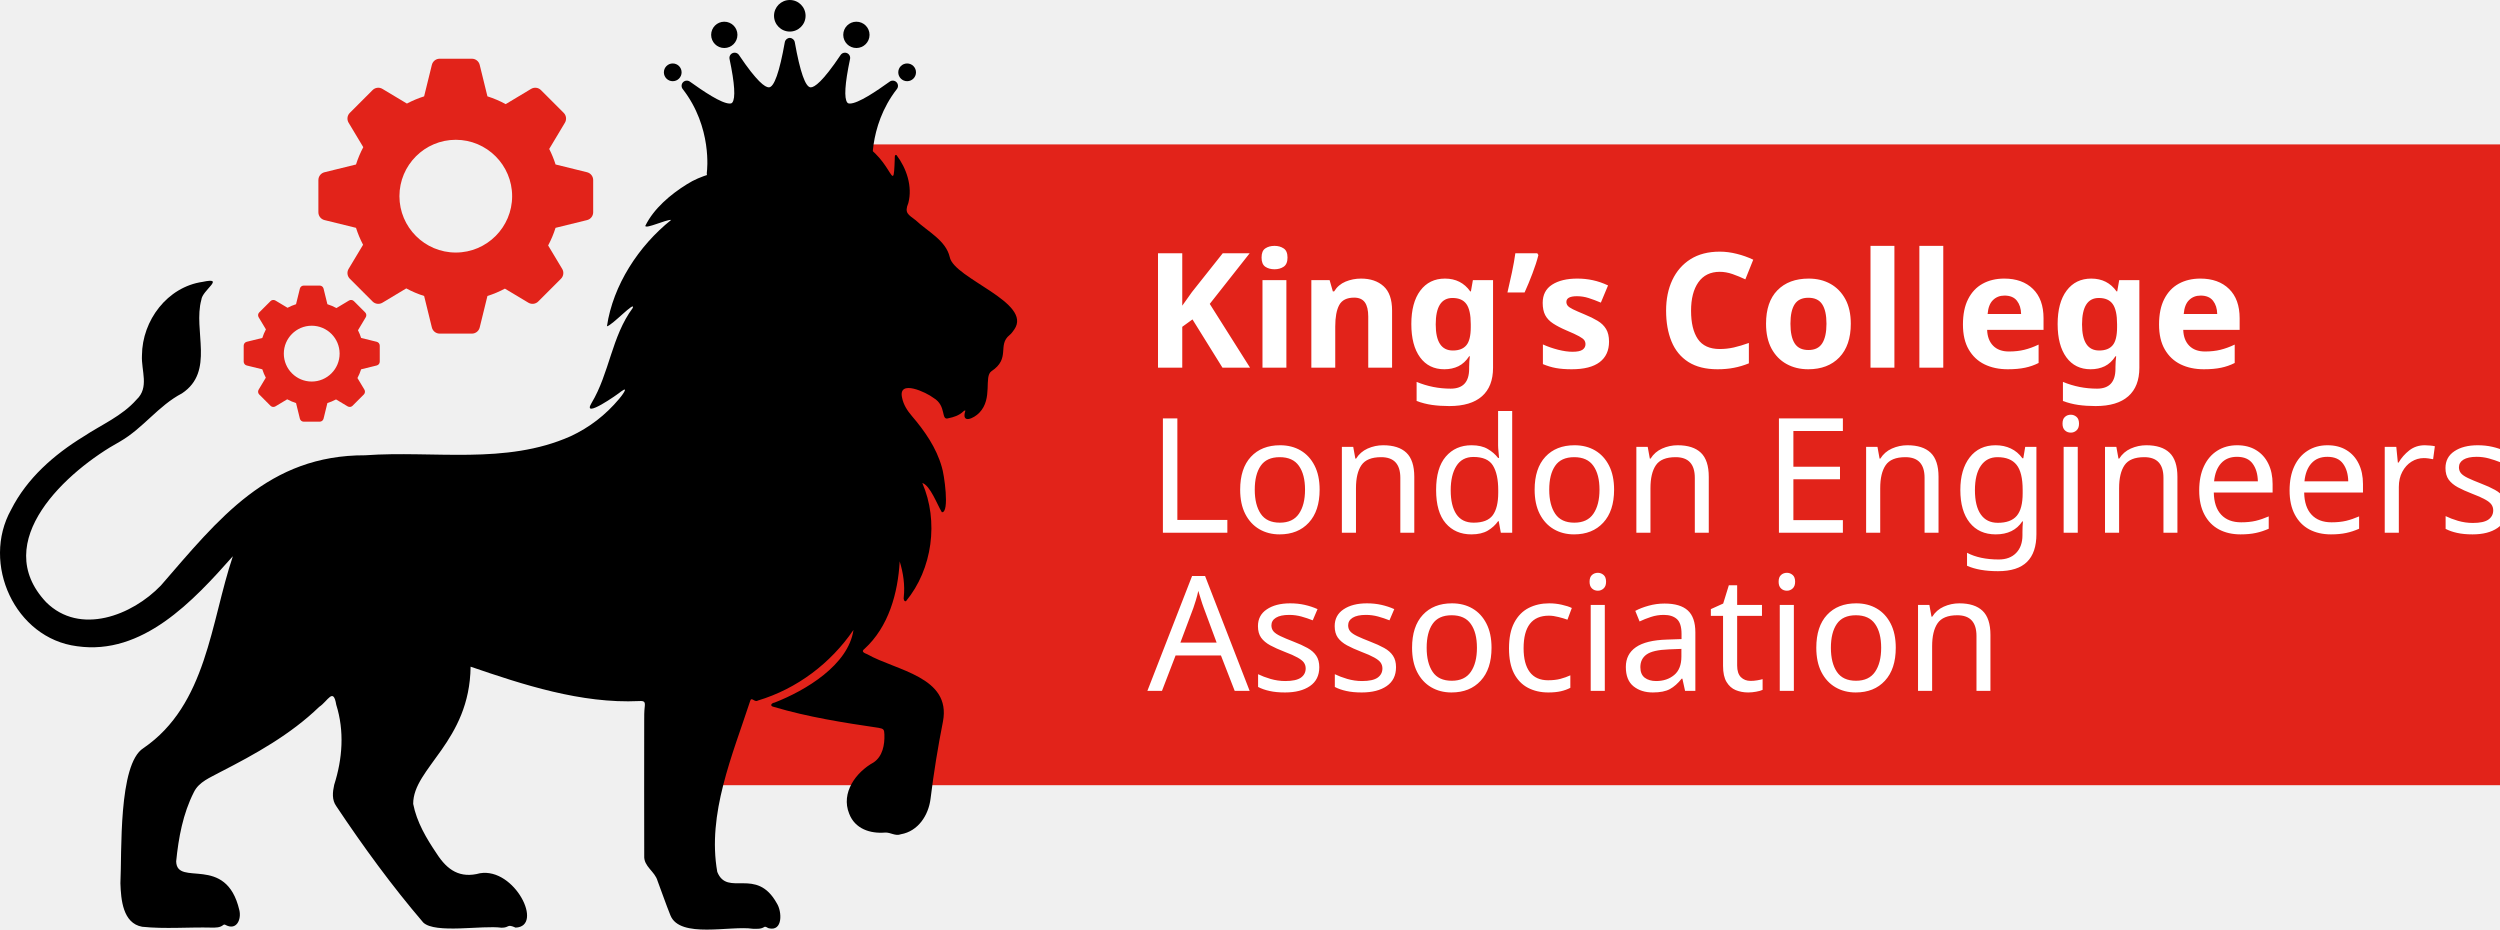
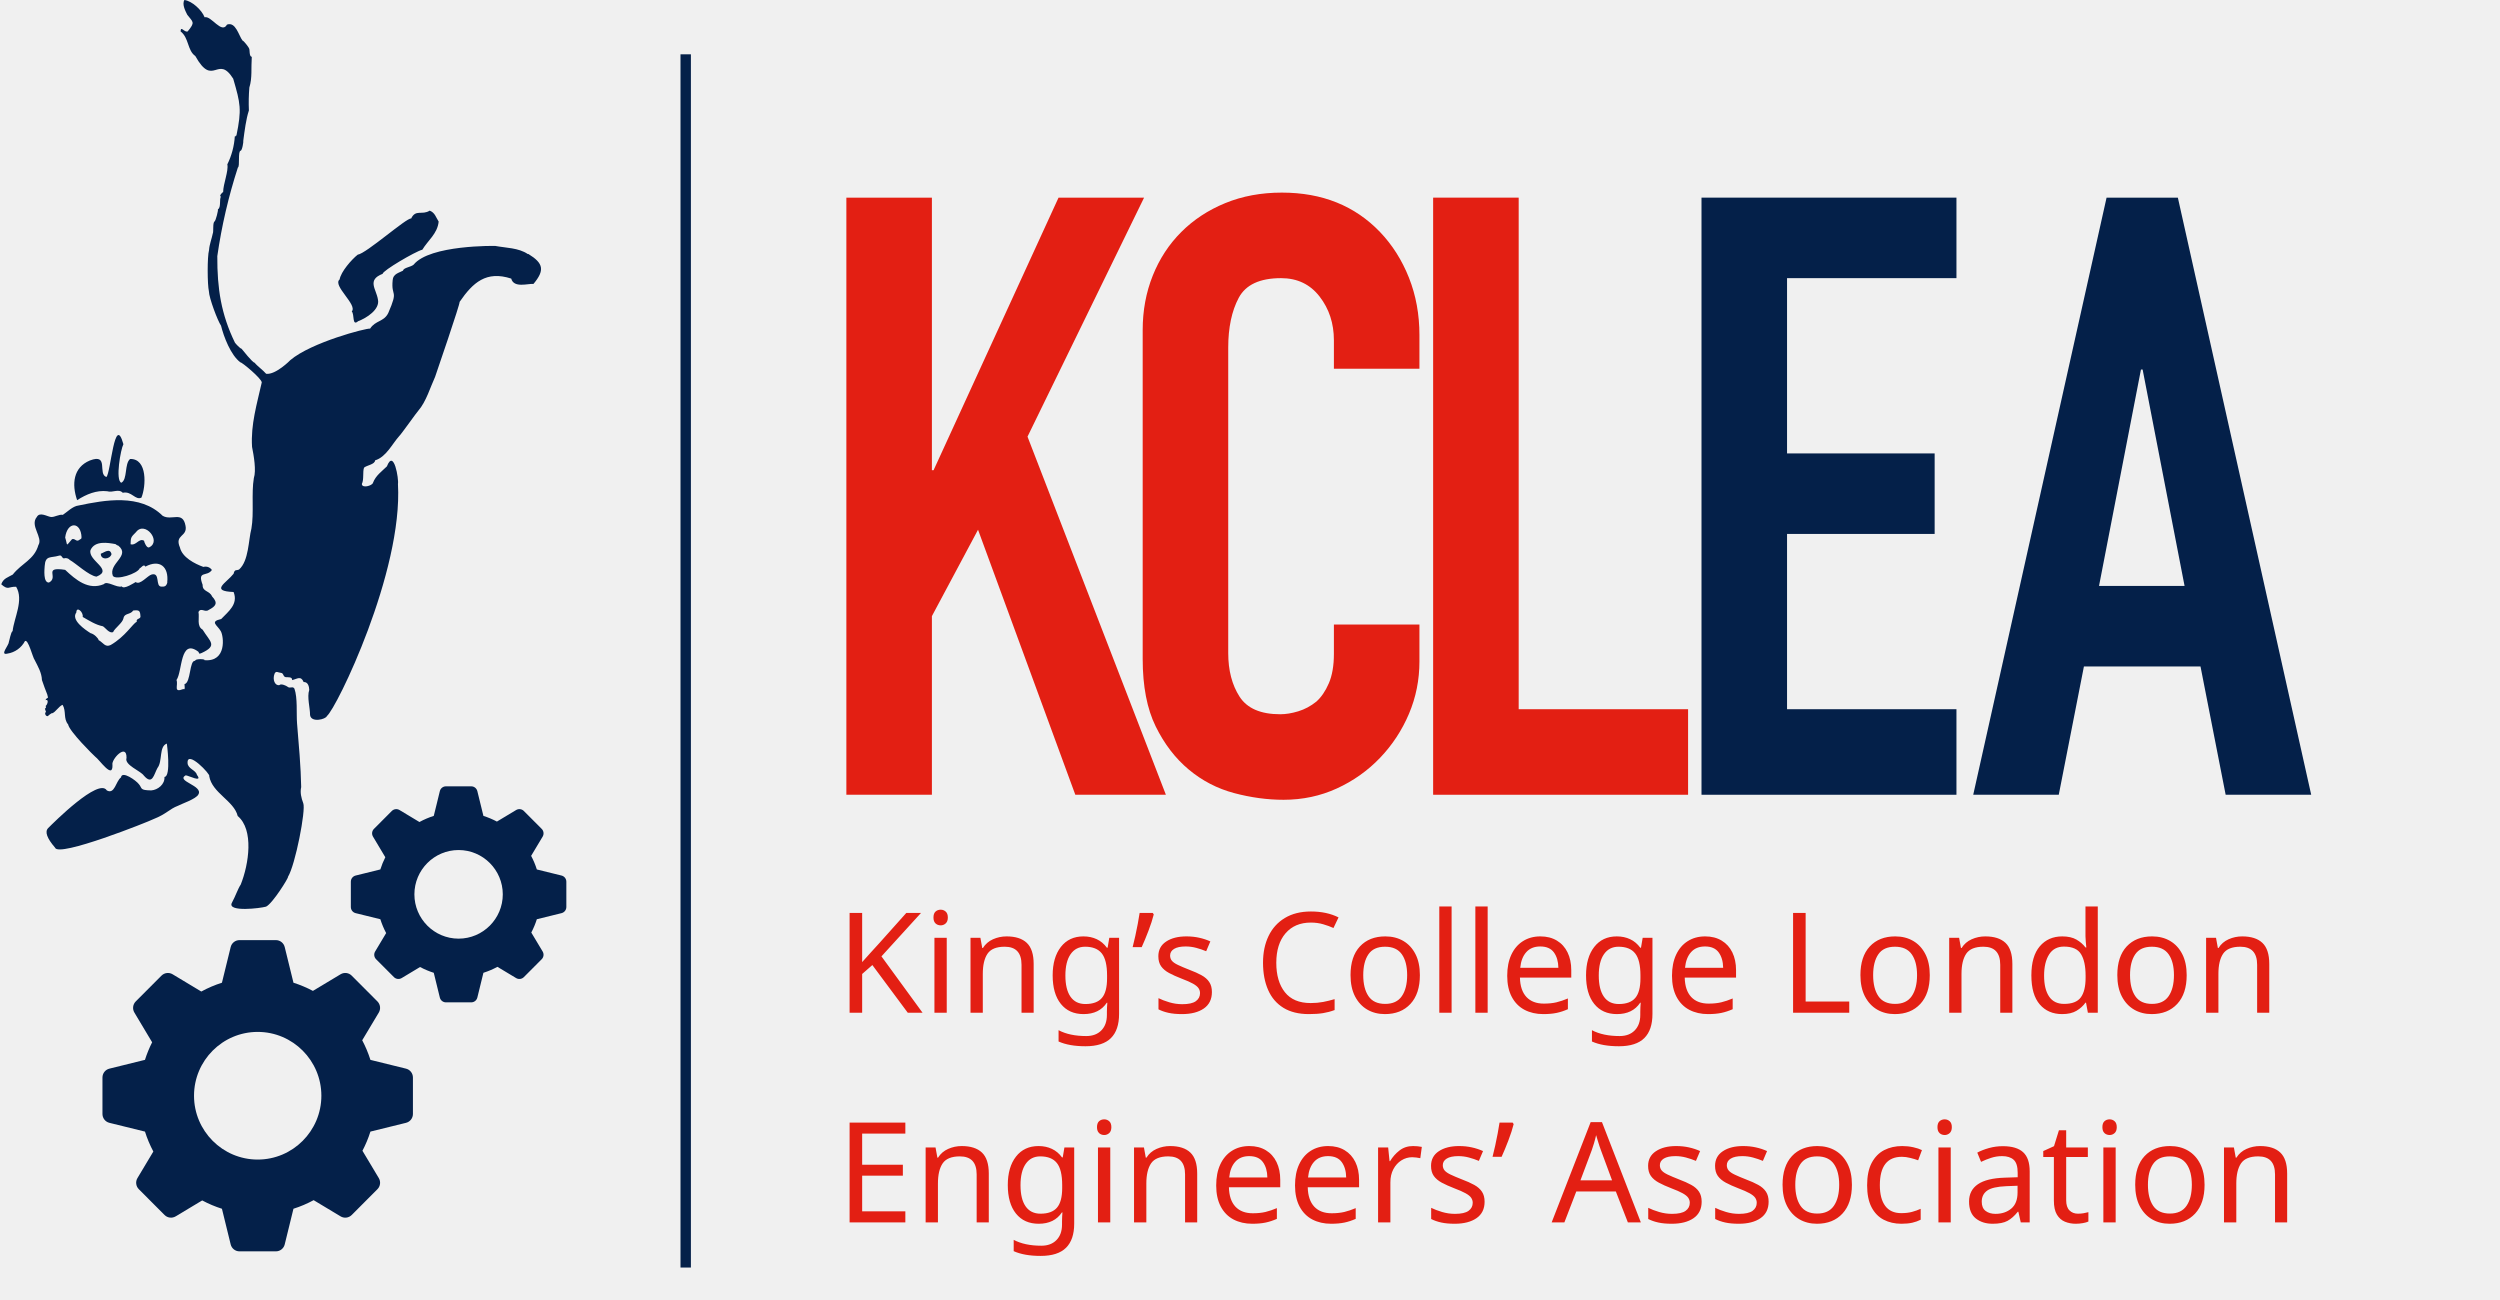
- <svg xmlns="http://www.w3.org/2000/svg" width="554px" height="206px" viewBox="0 0 554 206" version="1.1">
+ <svg xmlns="http://www.w3.org/2000/svg" width="927px" height="482px" viewBox="0 0 927 482" version="1.1">
  <g id="Page-1" stroke="none" stroke-width="1" fill="none" fill-rule="evenodd">
-     <g id="kclea---concept-4-copy" transform="translate(-161, -437)">
-       <g id="kclea-logo-primary" transform="translate(161, 437)">
-         <g id="Group" transform="translate(236, 32)">
-           <rect id="Rectangle" fill="#E2231A" x="-78" y="0" width="396" height="142" />
-           <text id="King’s-College-Londo" font-family="Urbanist-Black, Urbanist" font-size="35.504" font-weight="800" line-spacing="35.03" fill="#FFFFFF">
-             <tspan x="17.426" y="49.469">King’s College</tspan>
-             <tspan x="246.392" y="51.031" font-family="Urbanist-Medium, Urbanist" font-weight="400"> </tspan>
-             <tspan x="18.26" y="86.061" font-family="Urbanist-Medium, Urbanist" font-weight="400">London Engineers’</tspan>
-             <tspan x="18.26" y="121.091" font-family="Urbanist-Medium, Urbanist" font-weight="400">Association</tspan>
-           </text>
-         </g>
-         <g id="Group" transform="translate(0, 0)">
-           <g transform="translate(112.6993, 103) scale(-1, 1) translate(-112.6993, -103)">
-             <g id="fi_484613" transform="translate(141.2464, 63.2835)" fill="#E2231A">
-               <path d="M29.482,12.457 L26.024,11.606 C25.816,10.951 25.548,10.315 25.226,9.706 C25.745,8.841 26.836,7.021 26.836,7.021 C27.045,6.674 26.99,6.228 26.703,5.942 L24.205,3.443 C23.919,3.155 23.474,3.1 23.126,3.31 L20.438,4.921 C19.833,4.601 19.201,4.336 18.55,4.13 L17.699,0.67 C17.601,0.276 17.248,0 16.842,0 L13.309,0 C12.904,0 12.55,0.276 12.452,0.67 C12.452,0.67 11.863,3.084 11.603,4.129 C10.908,4.349 10.237,4.634 9.598,4.983 L6.811,3.31 C6.462,3.103 6.019,3.156 5.732,3.443 L3.233,5.942 C2.947,6.228 2.892,6.674 3.101,7.021 L4.824,9.901 C4.546,10.449 4.313,11.02 4.128,11.604 L0.669,12.457 C0.276,12.556 0,12.909 0,13.314 L0,16.849 C0,17.255 0.276,17.608 0.669,17.706 L4.129,18.557 C4.338,19.222 4.611,19.869 4.941,20.489 L3.399,23.061 C3.19,23.408 3.246,23.854 3.532,24.14 L6.03,26.639 C6.316,26.925 6.761,26.979 7.109,26.772 C7.109,26.772 8.839,25.735 9.686,25.228 C10.299,25.555 10.941,25.825 11.603,26.034 L12.452,29.493 C12.55,29.887 12.904,30.163 13.309,30.163 L16.842,30.163 C17.248,30.163 17.601,29.887 17.699,29.493 L18.549,26.034 C19.229,25.819 19.885,25.54 20.509,25.202 C21.379,25.724 23.126,26.772 23.126,26.772 C23.473,26.98 23.919,26.927 24.205,26.639 L26.703,24.14 C26.99,23.854 27.045,23.408 26.836,23.061 L25.248,20.414 C25.561,19.819 25.821,19.197 26.023,18.557 L29.482,17.706 C29.875,17.608 30.151,17.255 30.151,16.849 L30.151,13.314 C30.151,12.909 29.875,12.556 29.482,12.457 Z M15.076,21.267 C11.667,21.267 8.892,18.492 8.892,15.082 C8.892,11.671 11.667,8.896 15.076,8.896 C18.485,8.896 21.259,11.671 21.259,15.082 C21.259,18.492 18.485,21.267 15.076,21.267 Z" id="Shape" fill-rule="nonzero" />
+     <g id="kclea---concept-6-copy-2" transform="translate(-496, -245)">
+       <g id="Group" transform="translate(806, 245)">
+         <g>
+           <g transform="translate(-309.537, -0)" fill="#042049" fill-rule="nonzero">
+             <g id="logo-kcla-blue-bg">
+               <path d="M51.99,184.483 C53.683,180.347 54.286,170.033 47.786,170.187 C45.634,171.903 46.886,177.854 44.509,179.001 C42.249,178.098 44.284,166.565 45.292,164.705 C42.024,152.901 40.575,175.542 38.99,176.87 C35.641,175.804 40.098,167.974 32.842,170.756 C26.711,173.321 26.072,179.489 28.133,185.459 C31.59,183.246 35.335,181.693 39.296,182.153 C41.331,182.813 43.483,181.079 45.067,182.722 C48.299,181.973 49.721,185.612 51.963,184.529 M156.141,92.589 C158.158,89.194 161.777,86.62 162.191,82.158 C161.201,80.659 160.85,78.862 158.869,78.103 C156.042,79.909 153.666,77.489 151.991,81.029 C150.425,80.587 135.336,94.025 132.176,94.432 C129.899,96.238 125.947,100.754 125.47,103.617 C122.697,105.866 132.23,113.054 129.971,115.493 C131.033,116.532 130.016,121.119 132.321,119.105 C135.363,117.986 140.495,114.761 139.676,111.059 C139.072,107.193 135.48,103.833 141.413,101.539 C141.413,100.356 153.495,93.276 156.123,92.589 M40.89,205.481 C40.314,203.025 38.189,204.903 36.92,205.31 C36.812,207.676 40.278,207.559 40.89,205.481 M61.596,215.985 C61.155,217.439 60.624,217.556 59.354,217.52 C57.05,217.439 59.039,212.246 55.834,213.004 C54.232,213.393 51.468,217.123 49.848,215.822 C49.442,216.012 45.454,218.73 44.689,217.439 C42.888,218.089 39.161,215.181 38.045,216.599 C32.364,219.001 27.647,215.027 23.695,211.298 C15.25,210.015 21.489,214.007 17.708,216.003 C15.494,216.156 16.025,211.081 16.106,209.862 C16.367,205.825 18.338,206.972 21.39,206.041 C22.534,205.689 22.29,206.755 23.191,207.062 C23.994,206.769 24.894,207.007 25.45,207.658 C27.602,208.832 32.517,213.483 35.308,213.817 C41.853,211.243 32.004,207.92 33.103,203.964 C34.723,200.352 39.585,201.255 42.348,201.751 C42.735,201.959 42.924,202.284 43.357,202.284 C48.164,206.123 39.63,208.913 41.376,213.51 C42.474,215.316 50.631,212.706 51.369,210.692 C51.774,210.692 52.881,208.886 53.44,210.105 C58.724,207.27 62.199,210.105 61.542,215.949 M54.844,202.98 C53.944,203.305 53.043,201.173 52.944,200.496 C51.027,199.421 50.064,202.42 47.957,201.806 C48.038,199.385 47.957,199.277 49.983,197.29 C53.26,192.982 59.579,200.758 54.844,202.953 M28.898,200.243 C27.71,201.02 27.53,199.593 26.252,199.918 C23.767,202.7 24.739,202.546 23.704,199.322 C24.451,193.298 29.574,193.262 29.781,199.322 C29.132,200.09 30.762,199.06 28.88,200.225 M27.836,227.157 C27.836,224.601 30.537,226.922 30.204,228.764 C32.725,230.2 34.984,231.681 37.685,232.223 C38.585,232.693 40.053,235.023 41.475,234.373 C42.132,232.855 44.977,231.004 45.328,229.243 C45.661,227.256 47.858,228.015 48.929,226.38 C51.288,226.1 51.504,226.497 51.63,228.71 C51.486,229.613 49.911,229.315 50.262,230.516 C48.74,231.266 45.983,236.043 40.593,239.159 C38.522,240.189 37.811,238.256 36.092,237.353 C36.092,236.775 34.435,235.041 33.13,234.788 C31.032,233.46 25.756,229.884 27.845,227.093 M195.222,94.188 C191.846,91.876 187.074,91.93 183.158,91.19 C183.158,91.19 158.884,90.714 152.892,98.153 C151.83,99.056 149.173,99.236 148.975,100.356 C147.553,101.142 145.275,101.539 145.14,103.861 C144.492,110.435 147.445,107.003 143.511,116.053 C141.908,119.376 138.748,118.762 136.777,121.851 C135.444,121.607 114.945,126.945 107.185,133.538 C107.268,133.491 101.793,139.056 98.228,138.604 C97.039,137.204 94.852,135.687 93.96,134.495 C93.195,134.495 89.468,129.735 89.099,129.302 C88.622,129.302 86.866,127.396 86.659,127.071 C81.546,116.568 80.06,107.058 80.114,94.974 C81.713,83.826 84.264,72.836 87.74,62.127 C88.577,61.729 87.659,56.256 88.739,55.886 C89.342,55.886 89.873,52.499 89.756,52.102 C90.224,48.607 90.773,44.091 91.827,40.966 C91.705,38.127 91.762,35.282 91.998,32.45 C93.123,28.837 92.601,25.405 92.898,21.052 C91.845,21.052 92.232,18.261 91.89,17.954 C92.007,17.9 90.089,15.245 89.459,15.028 C88.064,13.222 86.947,7.939 83.706,9.122 C81.735,12.797 77.837,5.663 75.406,6.412 C74.326,3.613 70.635,0.343 67.916,0 C66.907,1.653 68.402,4.299 68.987,5.491 C71.103,8.246 72.021,8.155 69.131,11.65 C67.916,12.147 66.547,9.393 66.502,11.65 C69.644,14.053 68.978,18.722 71.958,20.772 C78.593,32.712 80.195,19.959 86.011,29.18 C88.712,38.483 89.198,40.524 87.199,50.296 C86.902,50.097 86.911,50.883 86.605,50.53 C86.379,54.155 85.437,57.698 83.832,60.953 C84.355,63.337 82.266,68.322 82.284,71.212 C81.987,71.266 80.546,72.82 81.51,72.937 C80.754,73.578 81.618,77.037 80.33,77.597 C80.555,77.85 79.529,81.887 79.097,82.113 C78.314,82.592 78.818,85.978 78.422,86.629 C78.125,88.236 77.152,90.792 77.062,92.662 C76.342,95.19 76.432,105.649 76.999,108.015 C77.044,110.472 80.267,119.015 81.501,120.776 C82.464,124.741 85.102,131.758 88.703,134.377 C89.189,134.242 96.535,140.347 96.598,141.801 C94.798,149.839 92.475,157.426 92.997,165.716 C93.663,169.011 94.591,174.504 93.663,177.267 C92.7,183.047 93.771,190.209 92.763,195.989 C91.638,200.279 91.809,207.965 88.19,211.171 C87.172,211.659 86.56,210.945 86.155,212.743 C83.454,216.174 77.26,219.164 86.155,219.516 C87.956,224.032 84.211,226.741 81.555,229.532 C77.125,230.516 80.141,231.781 81.411,234.047 C82.488,235.888 83.706,245.514 75.361,244.795 C75.739,244.271 71.706,244.226 71.922,245.03 C69.68,244.704 70.382,253.158 67.943,253.682 C67.889,253.853 68.366,256.093 67.538,255.488 C63.622,257.032 65.737,254.124 64.981,252.146 C67.232,249.031 66.178,236.486 73.083,241.661 C73.722,242.672 73.155,242.474 74.317,242.131 C80.321,239.322 77.468,238.039 74.668,233.479 C72.363,232.151 73.569,229.053 73.128,226.922 C74.101,225.115 75.514,227.247 76.918,226.163 C79.538,224.79 80.519,223.661 78.161,221.142 C77.26,218.974 74.56,219.462 74.677,216.861 C72.588,211.379 76.297,214.025 78.107,211.352 C77.415,210.331 76.147,209.871 74.965,210.214 C71.796,209.067 67.097,206.701 66.25,202.989 C64.162,198.148 69.149,199.15 68.33,194.96 C67.286,189.297 63.198,193.244 59.849,191.257 C51.504,183.011 38.504,185.387 28.646,187.446 C26.54,187.644 24.235,190.02 22.84,190.905 C21.417,190.634 19.815,191.808 18.464,191.699 C17.114,191.591 14.269,189.64 13.189,191.699 C10.488,194.897 15.602,199.277 13.765,202.149 C12.217,207.568 7.616,208.796 4.267,213.05 C2.467,214.106 0.774,214.431 0,216.662 C2.647,218.983 2.593,217.475 5.519,217.565 C8.453,222.478 4.735,229.089 4.213,234.02 C3.565,234.282 3.016,237.633 2.791,238.139 C2.863,239.177 -0.693,243.097 2.26,242.365 C5.046,241.944 7.468,240.221 8.787,237.723 C10.002,236.82 11.667,243.847 12.388,244.714 C13.639,247.188 14.989,249.455 15.088,252.155 C15.782,254.251 16.313,255.596 17.06,257.511 C17.645,259.561 17.123,258.161 16.394,259.615 C17.825,259.109 17.078,261.422 16.511,261.701 C16.511,263.056 16.799,262.162 16.151,262.776 C16.151,262.55 16.574,264.104 16.628,264.023 C15.944,264.113 16.313,265.829 17.402,265.513 C16.97,265.63 19.059,264.05 18.86,264.51 C20.22,264.004 21.291,261.909 22.741,261.34 C24.163,263.661 22.965,266.494 24.793,268.607 C25.247,271.215 34.327,280.162 34.831,280.568 C36.398,281.634 41.412,289.184 41.241,283.666 C40.645,281.634 46.571,275.303 46.454,281.038 C45.546,283.666 51.693,285.833 52.872,287.585 C56.068,291.27 56.563,287.242 57.932,284.75 C59.894,282.293 58.4,276.766 61.407,275.718 C61.407,275.718 63.063,287.983 60.516,288.091 C60.732,290.801 58.055,292.923 55.597,293.085 C51.204,293.013 52.386,292.32 51.027,290.764 C50.064,289.446 44.725,285.617 44.401,288.263 C42.474,289.635 42.087,294.72 39.143,293.085 C36.182,288.263 19.392,305.045 17.402,307.05 C16.076,308.386 16.924,310.804 19.947,314.301 C21.026,318.12 55.096,304.474 56.32,303.779 C61.407,301.768 62.263,300.021 65.548,298.775 C66.592,298.161 72.318,296.255 73.101,294.576 C75.01,291.288 64.603,289.654 68.393,287.486 C69.293,287.486 74.938,290.448 72.552,287.314 C72.129,285.508 69.203,285.102 69.086,282.943 C68.816,277.813 77.81,287.314 77.116,287.784 C78.161,294.052 86.317,296.924 87.677,302.577 C93.726,307.653 91.854,320.369 88.793,328.01 C87.74,329.554 86.978,332.048 85.435,334.928 C84.093,338.224 95.968,336.815 98.183,336.183 C100.604,335.081 106.69,325.264 106.312,325.147 C109.044,320.727 112.997,300.34 111.993,297.863 C111.218,295.815 110.768,293.844 111.218,291.848 C111.101,284.497 110.318,275.799 109.679,268.168 C109.4,264.411 109.922,258.793 108.716,255.361 C108.058,254.269 107.122,255.461 106.168,254.648 C105.709,254.26 103.728,253.366 103.152,254.034 C101.568,254.377 100.451,252.11 101.352,249.78 C101.937,248.615 102.63,249.419 103.719,249.5 C104.809,249.581 104.403,251.008 105.601,251.108 C106.294,251.171 107.977,250.882 107.851,252.182 C109.733,251.758 111.083,250.43 112.128,252.896 C113.838,252.824 114.162,254.702 114.207,255.822 C113.307,258.432 114.54,262.578 114.504,265.124 C114.891,268.141 120.448,266.678 120.745,265.513 C124.28,262.776 148.975,212.047 147.1,179.435 C147.451,177.863 145.626,166.177 142.998,172.932 C141.107,174.802 138.865,176.292 137.821,179.065 C137.533,180.112 133.707,181.178 133.716,179.435 C134.553,177.827 133.95,174.919 134.526,173.402 C135.561,172.499 138.523,172.246 138.631,170.693 C142.692,169.473 144.933,164.651 147.499,161.779 C148.237,161.128 154.323,152.512 154.692,152.223 C157.537,148.963 159.193,143.346 160.868,139.742 C161.03,139.309 170.339,112.142 169.951,111.953 C174.903,104.728 179.854,100.293 189.1,103.301 C190.054,106.913 195.231,105.107 197.355,105.269 C201.605,100.203 201.047,97.602 195.474,94.188" id="Shape" />
            </g>
-             <g id="fi_484613" transform="translate(93.9501, 13.0116)" fill="#E2231A">
-               <path d="M59.542,25.159 L52.557,23.44 C52.137,22.116 51.597,20.831 50.946,19.603 C51.995,17.856 54.198,14.181 54.198,14.181 C54.62,13.478 54.509,12.579 53.93,12 L48.885,6.953 C48.306,6.372 47.409,6.261 46.705,6.684 L41.277,9.938 C40.055,9.292 38.778,8.757 37.463,8.34 L35.745,1.353 C35.546,0.558 34.834,0 34.015,0 L26.879,0 C26.06,0 25.346,0.558 25.149,1.352 C25.149,1.352 23.959,6.229 23.433,8.338 C22.03,8.783 20.675,9.36 19.384,10.064 L13.755,6.684 C13.051,6.266 12.156,6.374 11.576,6.953 L6.53,12 C5.952,12.579 5.84,13.478 6.262,14.181 L9.743,19.996 C9.182,21.103 8.711,22.255 8.337,23.435 L1.352,25.159 C0.558,25.357 0,26.07 0,26.889 L0,34.028 C0,34.847 0.558,35.562 1.352,35.759 L8.339,37.477 C8.762,38.821 9.312,40.127 9.98,41.38 L6.865,46.573 C6.443,47.276 6.555,48.175 7.133,48.754 L12.178,53.801 C12.755,54.378 13.654,54.488 14.358,54.069 C14.358,54.069 17.851,51.975 19.562,50.95 C20.801,51.61 22.097,52.156 23.433,52.579 L25.149,59.565 C25.346,60.36 26.06,60.918 26.879,60.918 L34.015,60.918 C34.834,60.918 35.546,60.36 35.745,59.565 L37.461,52.579 C38.836,52.144 40.16,51.581 41.419,50.897 C43.177,51.952 46.705,54.069 46.705,54.069 C47.407,54.489 48.306,54.381 48.885,53.801 L53.93,48.754 C54.508,48.175 54.62,47.276 54.198,46.573 L50.991,41.228 C51.623,40.027 52.148,38.771 52.557,37.477 L59.542,35.759 C60.337,35.56 60.894,34.847 60.894,34.028 L60.894,26.889 C60.894,26.07 60.337,25.357 59.542,25.159 Z M30.447,42.952 C23.562,42.952 17.959,37.347 17.959,30.459 C17.959,23.571 23.562,17.966 30.447,17.966 C37.332,17.966 42.935,23.571 42.935,30.459 C42.935,37.347 37.332,42.952 30.447,42.952 Z" id="Shape" fill-rule="nonzero" />
+             <path d="M101.836,348.595 C103.384,348.595 104.731,349.651 105.107,351.157 L108.355,364.395 C110.841,365.184 113.256,366.198 115.564,367.423 L125.828,361.258 C127.158,360.456 128.855,360.667 129.948,361.767 L139.487,371.329 C140.58,372.425 140.791,374.129 139.994,375.46 C139.994,375.46 138.584,377.817 137.013,380.44 L136.717,380.934 L136.122,381.93 C135.279,383.337 134.457,384.709 133.845,385.732 C135.077,388.059 136.098,390.493 136.891,393.002 L150.097,396.258 C151.599,396.634 152.652,397.985 152.652,399.537 L152.652,413.061 C152.652,414.613 151.599,415.963 150.096,416.34 L136.891,419.595 C136.117,422.045 135.126,424.426 133.93,426.701 L139.994,436.828 C140.791,438.158 140.58,439.862 139.487,440.958 L129.948,450.52 C128.855,451.62 127.155,451.825 125.828,451.029 C125.828,451.029 122.696,449.146 119.656,447.317 L119.164,447.021 C118.184,446.432 117.232,445.86 116.418,445.37 L116.023,445.133 L115.835,445.02 C113.453,446.314 110.95,447.381 108.351,448.206 L105.107,461.441 C104.731,462.946 103.384,464.003 101.836,464.003 L88.345,464.003 C86.797,464.003 85.447,462.946 85.075,461.441 L81.83,448.206 C79.304,447.404 76.854,446.37 74.512,445.119 C73.493,445.73 72.141,446.542 70.766,447.368 L70.038,447.806 L69.555,448.096 C66.992,449.635 64.673,451.029 64.673,451.029 C63.343,451.821 61.643,451.613 60.553,450.52 L51.014,440.958 C49.921,439.862 49.71,438.158 50.507,436.828 L56.396,426.988 C55.135,424.614 54.094,422.141 53.294,419.595 L40.085,416.34 C38.583,415.967 37.529,414.613 37.529,413.061 L37.529,399.537 C37.529,397.985 38.583,396.634 40.085,396.258 L53.29,392.992 C53.998,390.757 54.888,388.575 55.948,386.478 L49.367,375.46 C48.57,374.129 48.781,372.425 49.875,371.329 L59.413,361.767 C60.51,360.671 62.203,360.466 63.534,361.258 L74.176,367.66 C76.616,366.327 79.179,365.234 81.83,364.392 C81.847,364.323 81.865,364.252 81.883,364.18 L81.994,363.732 C82.994,359.698 84.857,352.051 85.057,351.229 L85.075,351.157 C85.447,349.651 86.797,348.595 88.345,348.595 Z M95.091,382.631 C82.074,382.631 71.481,393.25 71.481,406.299 C71.481,419.348 82.074,429.967 95.091,429.967 C108.108,429.967 118.7,419.348 118.7,406.299 C118.7,393.25 108.108,382.631 95.091,382.631 Z M174.265,291.569 C175.339,291.569 176.274,292.303 176.535,293.348 L178.789,302.537 C180.515,303.084 182.191,303.788 183.794,304.638 L190.918,300.359 C191.841,299.803 193.019,299.949 193.778,300.712 L200.398,307.35 C201.157,308.111 201.304,309.293 200.751,310.217 C200.751,310.217 199.662,312.037 198.502,313.974 L198.114,314.622 C197.511,315.629 196.92,316.616 196.482,317.347 C197.337,318.963 198.046,320.652 198.597,322.394 L207.763,324.653 C208.805,324.915 209.537,325.852 209.537,326.929 L209.537,336.317 C209.537,337.394 208.805,338.331 207.763,338.592 L198.597,340.852 C198.06,342.553 197.371,344.205 196.541,345.784 L200.75,352.814 C201.304,353.737 201.157,354.92 200.398,355.681 L193.777,362.318 C193.018,363.081 191.839,363.223 190.917,362.671 C190.917,362.671 190.907,362.665 190.888,362.653 L190.803,362.602 C190.076,362.165 186.073,359.757 183.981,358.5 C182.328,359.398 180.591,360.138 178.787,360.711 L176.535,369.898 C176.274,370.943 175.339,371.676 174.265,371.676 L164.9,371.676 C163.826,371.676 162.888,370.943 162.63,369.898 L160.378,360.711 C158.625,360.154 156.924,359.437 155.298,358.568 C153.053,359.916 148.469,362.671 148.469,362.671 C147.546,363.221 146.366,363.077 145.609,362.318 L138.988,355.681 C138.229,354.92 138.083,353.737 138.636,352.814 L142.724,345.984 C141.848,344.336 141.126,342.619 140.57,340.852 L131.402,338.592 C130.359,338.334 129.628,337.394 129.628,336.317 L129.628,326.929 C129.628,325.852 130.359,324.915 131.402,324.653 L140.568,322.387 C141.059,320.835 141.677,319.32 142.413,317.865 L137.845,310.217 C137.292,309.293 137.438,308.111 138.197,307.35 L144.818,300.712 C145.579,299.952 146.754,299.809 147.678,300.359 L155.065,304.803 C156.759,303.877 158.538,303.119 160.378,302.534 C160.613,301.59 160.949,300.224 161.29,298.833 L161.418,298.311 L161.545,297.791 C162.115,295.464 162.63,293.348 162.63,293.348 C162.888,292.303 163.826,291.569 164.9,291.569 Z M169.582,315.195 C160.547,315.195 153.195,322.565 153.195,331.623 C153.195,340.68 160.547,348.051 169.582,348.051 C178.618,348.051 185.97,340.68 185.97,331.623 C185.97,322.565 178.618,315.195 169.582,315.195 Z" id="Combined-Shape" />
+           </g>
+           <g transform="translate(0, 71.418)">
+             <g id="KCLEA" transform="translate(3.831, 0)" fill-rule="nonzero">
+               <polygon id="Path" fill="#E31F13" points="0 223.277 0 1.866 31.719 1.866 31.719 102.931 32.341 102.931 78.676 1.866 110.395 1.866 67.17 90.493 118.48 223.277 84.895 223.277 48.822 125.01 31.719 157.04 31.719 223.277" />
+               <path d="M212.497,160.15 L212.497,173.833 C212.497,180.674 211.201,187.153 208.61,193.268 C206.018,199.384 202.442,204.826 197.881,209.594 C193.32,214.363 187.982,218.146 181.866,220.945 C175.75,223.744 169.168,225.143 162.119,225.143 C156.107,225.143 149.992,224.314 143.772,222.655 C137.553,220.997 131.955,218.094 126.98,213.948 C122.004,209.802 117.91,204.463 114.696,197.933 C111.483,191.403 109.876,183.058 109.876,172.9 L109.876,50.999 C109.876,43.743 111.12,37.006 113.608,30.786 C116.096,24.567 119.62,19.177 124.181,14.616 C128.742,10.055 134.184,6.479 140.507,3.887 C146.83,1.296 153.827,0 161.498,0 C176.424,0 188.552,4.872 197.881,14.616 C202.442,19.384 206.018,25.033 208.61,31.564 C211.201,38.094 212.497,45.194 212.497,52.865 L212.497,65.304 L180.778,65.304 L180.778,54.731 C180.778,48.511 179.016,43.121 175.491,38.56 C171.967,33.999 167.199,31.719 161.187,31.719 C153.309,31.719 148.074,34.155 145.483,39.027 C142.891,43.899 141.595,50.066 141.595,57.53 L141.595,170.723 C141.595,177.15 142.995,182.54 145.794,186.893 C148.592,191.247 153.62,193.424 160.876,193.424 C162.949,193.424 165.177,193.061 167.561,192.335 C169.946,191.61 172.174,190.418 174.247,188.759 C176.113,187.101 177.668,184.82 178.912,181.918 C180.156,179.016 180.778,175.388 180.778,171.034 L180.778,160.15 L212.497,160.15 Z" id="Path" fill="#E31F13" />
+               <polygon id="Path" fill="#E31F13" points="217.576 223.277 217.576 1.866 249.295 1.866 249.295 191.558 312.111 191.558 312.111 223.277" />
+               <polygon id="Path" fill="#042049" points="317.087 223.277 317.087 1.866 411.622 1.866 411.622 31.719 348.806 31.719 348.806 96.712 403.537 96.712 403.537 126.565 348.806 126.565 348.806 191.558 411.622 191.558 411.622 223.277" />
+               <path d="M496.206,145.845 L480.657,65.615 L480.035,65.615 L464.487,145.845 L496.206,145.845 Z M417.841,223.277 L467.286,1.866 L493.718,1.866 L543.162,223.277 L511.443,223.277 L502.114,175.699 L458.889,175.699 L449.56,223.277 L417.841,223.277 Z" id="Shape" fill="#042049" />
            </g>
-             <g transform="translate(22.4143, 0)" fill="#000000">
-               <path d="M50.112,18.082 C47.203,20.169 43.12,22.945 41.278,22.945 C40.914,22.945 40.797,22.835 40.712,22.731 C39.96,21.804 40.163,18.552 41.318,13.07 C41.432,12.527 41.145,11.981 40.636,11.767 C40.127,11.551 39.536,11.728 39.228,12.187 C35.254,18.113 33.434,19.356 32.61,19.356 C31.44,19.356 30.251,15.99 29.071,9.349 C28.977,8.819 28.53,8.433 27.999,8.403 L27.999,8.396 C27.988,8.396 27.977,8.398 27.966,8.398 C27.955,8.398 27.942,8.396 27.931,8.396 L27.931,8.403 C27.402,8.433 26.957,8.819 26.861,9.349 C25.68,15.99 24.489,19.356 23.321,19.356 C22.495,19.356 20.677,18.113 16.704,12.187 C16.396,11.728 15.805,11.551 15.294,11.767 C14.785,11.981 14.499,12.527 14.613,13.07 C15.767,18.552 15.973,21.804 15.219,22.731 C15.135,22.835 15.017,22.945 14.652,22.945 C12.811,22.945 8.728,20.17 5.818,18.082 C5.358,17.751 4.727,17.805 4.328,18.206 C3.929,18.604 3.876,19.235 4.206,19.696 C10.859,28.208 9.606,37.977 9.606,37.977 C9.582,38.113 9.569,38.251 9.569,38.397 C9.569,40.797 12.928,41.746 15.854,42.306 C19.078,42.924 23.324,43.268 27.836,43.28 C27.879,43.281 27.923,43.281 27.966,43.28 C28.009,43.281 28.052,43.281 28.096,43.281 C32.607,43.268 36.853,42.923 40.076,42.306 C43.002,41.746 46.362,40.795 46.362,38.397 C46.362,38.251 46.349,38.113 46.325,37.977 C46.325,37.977 45.073,28.206 51.725,19.696 C52.056,19.236 52.004,18.604 51.604,18.206 C51.202,17.806 50.573,17.752 50.112,18.082 Z" id="Shape" fill-rule="nonzero" />
-               <ellipse id="Oval" cx="27.965" cy="3.498" rx="3.496" ry="3.498" />
-               <ellipse id="Oval" cx="13.207" cy="7.724" rx="2.913" ry="2.915" />
-               <ellipse id="Oval" cx="42.481" cy="7.724" rx="2.913" ry="2.915" />
-               <ellipse id="Oval" cx="1.964" cy="16.028" rx="1.964" ry="1.965" />
-               <ellipse id="Oval" cx="53.905" cy="16.028" rx="1.964" ry="1.965" />
-             </g>
-             <g id="Asset-1" transform="translate(0, 29.4694)" fill="#000000">
-               <path d="M26.044,94.885 C25.24,97.437 24.83,100.213 25.129,102.883 C25.205,103.242 25.064,103.873 24.636,103.755 C18.765,96.647 17.34,86.038 21.017,77.557 C19.246,78.123 17.709,82.378 16.683,84.04 C14.9,84.229 16.202,75.4 16.695,74.032 C17.885,69.765 20.484,66.04 23.328,62.716 C24.349,61.52 25.193,60.223 25.504,58.638 C26.413,54.482 20.073,57.5 18.53,58.708 C15.539,60.465 17,63.812 15.217,63.211 C14.038,62.97 12.894,62.604 11.979,61.755 C11.856,61.643 11.762,61.461 11.463,61.514 C12.466,64.579 9.598,63.27 8.366,61.979 C5.34,58.838 7.422,53.999 5.697,52.797 C1.351,49.903 4.471,47.033 1.662,44.763 C1.246,44.457 0.958,43.968 0.636,43.543 C-3.517,37.567 14.002,32.274 14.935,27.5 C15.797,23.781 19.856,21.818 22.466,19.349 C24.102,18.082 25.053,17.764 24.114,15.53 C23.146,11.846 24.513,7.815 26.736,4.891 C27.217,4.703 27.1,5.522 27.123,5.799 C27.446,15.158 27.557,4.219 36.807,1.302 C38.642,0.665 33.827,7.119 36.408,5.221 C39.921,2.31 44.185,1.025 48.561,0.147 C49.182,-0.077 51.763,-0.172 50.349,0.825 C45.03,4.703 48.015,2.876 51.874,2.94 C57.206,2.657 62.438,3.406 67.277,5.746 C70.156,7.007 63.716,7.125 63.03,7.821 C66.414,8.622 70.057,9.371 73.148,11.339 C76.819,13.608 80.573,16.797 82.409,20.604 C82.221,21.288 77.793,19.166 76.661,19.261 C83.852,24.989 89.553,33.706 90.902,42.842 C89.752,42.659 84.556,37.042 85.177,38.769 C89.869,45.076 90.327,53.233 94.339,59.887 C96.48,63.5 88.52,57.936 87.729,57.258 C85.84,55.891 87.729,58.402 88.192,58.915 C91.183,62.48 94.767,65.268 98.99,67.219 C113.36,73.602 129.331,70.331 144.457,71.421 C165.918,71.357 176.922,85.496 189.737,100.266 C196.124,106.932 207.702,111.411 215.181,103.973 C227.808,90.529 210.594,74.84 198.787,68.362 C193.626,65.38 190.335,60.459 185.062,57.695 C177.749,52.82 182.652,43.791 180.781,36.966 C180.599,34.82 175.314,31.885 180.505,32.993 C188.306,34.113 193.896,41.534 193.942,49.29 C194.124,52.685 192.259,56.392 195.145,59.085 C198.341,62.728 202.934,64.643 206.905,67.278 C213.433,71.286 219.427,76.52 222.934,83.474 C229.597,95.409 222.09,111.983 208.33,113.734 C193.802,115.82 182.599,103.726 173.795,93.789 C178.716,108.376 179.549,126.694 193.62,136.319 C199.233,139.849 198.371,159.582 198.717,166.248 C198.599,169.837 198.195,175.13 193.89,175.902 C188.787,176.433 183.596,175.955 178.464,176.085 C177.578,176.085 176.675,176.126 175.924,175.507 C175.707,175.33 175.514,175.431 175.32,175.549 C172.939,176.745 171.877,174.234 172.358,172.224 C175.297,159.653 186.206,167.191 186.359,161.415 C185.837,156.164 184.857,150.841 182.447,146.097 C181.315,143.745 178.763,142.832 176.628,141.641 C168.822,137.645 161.033,133.325 154.675,127.183 C152.733,125.904 151.537,122.745 150.886,126.706 C149.05,132.553 149.496,138.659 151.343,144.452 C151.701,146.056 151.889,147.806 150.856,149.209 C144.909,158.126 138.575,166.814 131.607,174.959 C128.961,177.499 118.457,175.519 114.263,176.114 C112.392,176.114 113.16,175.201 111.143,176.091 C104.832,175.843 111.325,162.753 119.043,164.044 C123.442,165.24 126.263,163.378 128.615,159.712 C130.891,156.346 133.055,152.716 133.835,148.678 C133.888,140.716 121.301,134.893 121.114,118.266 C109.571,122.227 96.615,126.5 83.764,125.887 C82.591,125.81 82.397,126.064 82.526,127.16 C82.655,128.227 82.643,129.293 82.643,130.366 C82.632,140.309 82.685,150.252 82.638,160.195 C82.761,162.564 80.28,163.608 79.687,165.723 C78.731,168.264 77.852,170.839 76.837,173.362 C74.755,178.596 63.476,175.584 58.602,176.344 C57.722,176.344 56.819,176.468 56.015,175.938 C55.699,175.778 55.341,176.156 55.047,176.232 C51.88,177.016 52.091,172.507 53.253,170.71 C57.798,162.511 64.186,169.378 66.45,163.743 C68.725,150.93 63.095,137.893 59.165,125.875 C58.883,124.832 58.185,126.252 57.464,125.775 C48.795,123.176 41.329,117.529 36.267,110.121 C37.399,117.9 46.895,123.553 53.722,126.211 C54.531,126.346 54.877,126.995 53.91,127.183 C46.326,129.435 38.513,130.667 30.707,131.816 C29.592,132.016 29.452,132.175 29.416,133.289 C29.334,135.564 29.803,138.14 31.809,139.484 C35.733,141.641 39.094,146.221 37.223,150.835 C35.944,154.207 32.572,155.303 29.246,155.026 C28.02,154.967 27,155.881 25.751,155.397 C21.956,154.737 19.651,151.213 19.193,147.564 C18.489,141.812 17.563,136.095 16.437,130.407 C14.566,120.494 26.836,119.138 33.211,115.513 C33.856,115.248 34.648,114.936 33.862,114.352 C28.466,109.443 26.413,101.969 26.02,94.861 L26.044,94.885 Z" id="Path" />
-             </g>
+             <text id="King’s-College-Londo" font-family="Urbanist-SemiBold, Urbanist" font-size="51.828" font-weight="500" line-spacing="77.743" fill="#E31F13">
+               <tspan x="0" y="304.097">King’s College London </tspan>
+               <tspan x="0" y="381.839">Engineers’ Association</tspan>
+             </text>
          </g>
        </g>
+         <line x1="-55.742" y1="22.069" x2="-55.742" y2="468.075" id="Line" stroke="#042049" stroke-width="3.857" stroke-linecap="square" />
      </g>
    </g>
  </g>
</svg>
